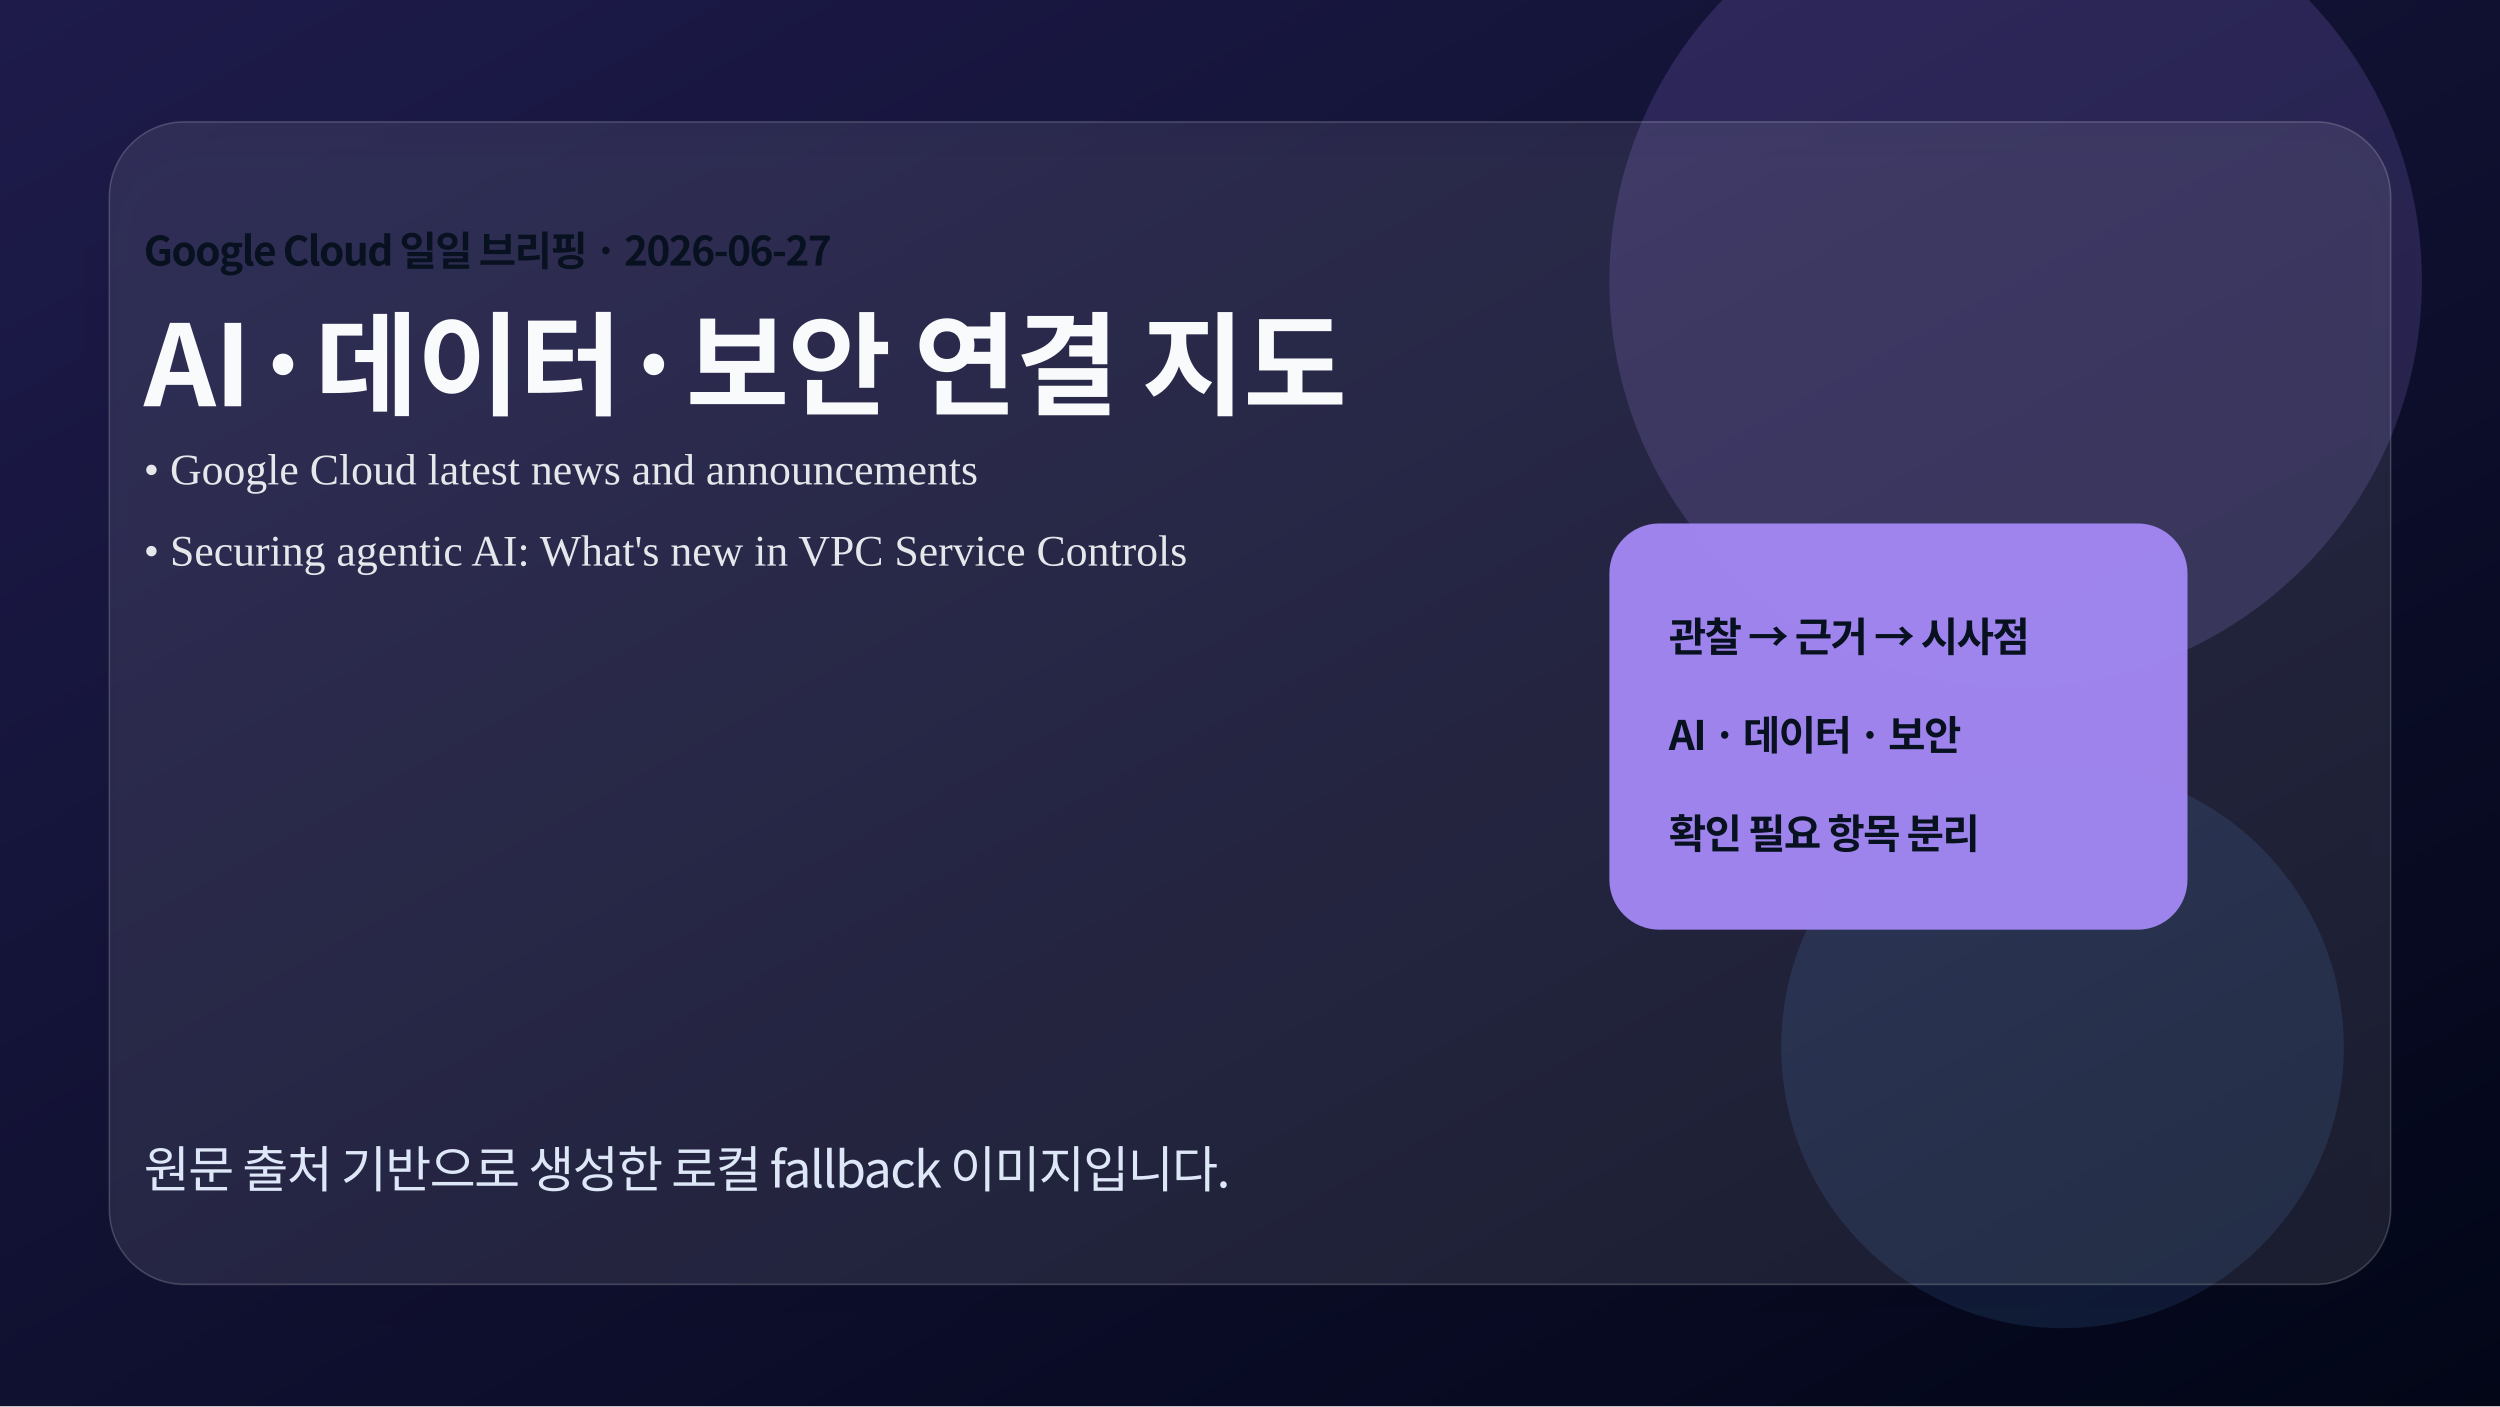
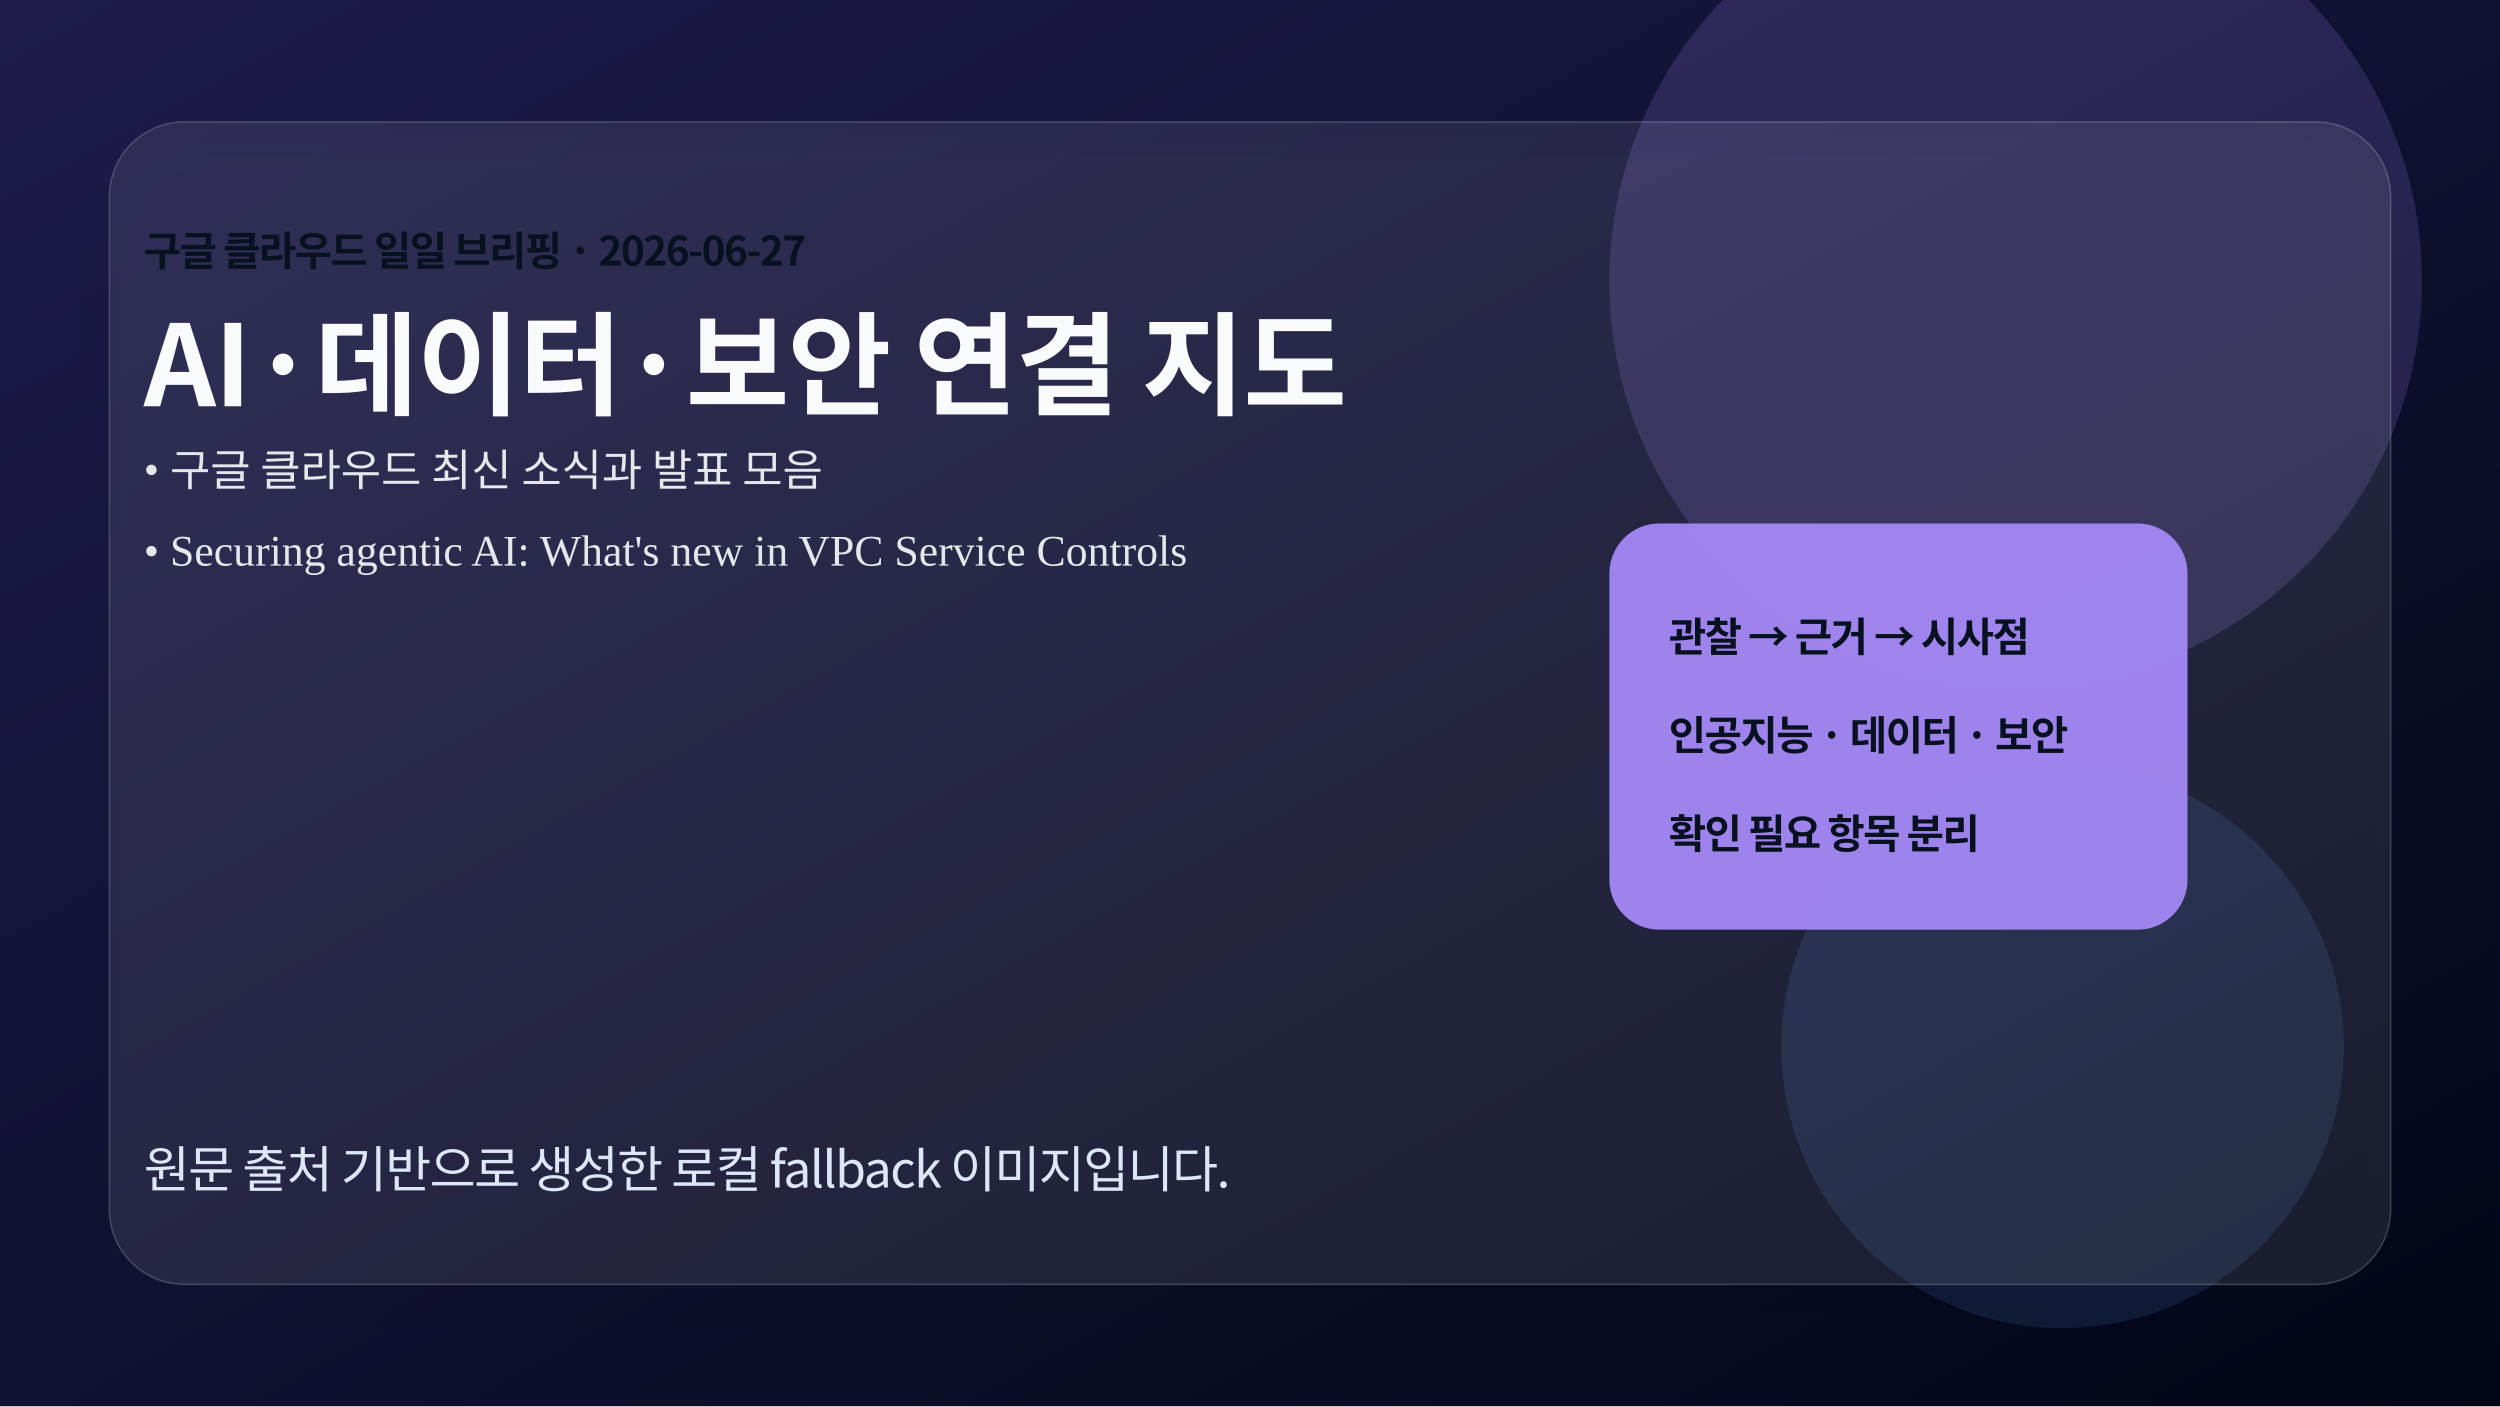
<svg xmlns="http://www.w3.org/2000/svg" width="1600" height="900" viewBox="0 0 1600 900">
  <defs>
    <linearGradient id="g" x1="0" y1="0" x2="1" y2="1">
      <stop offset="0" stop-color="#1E1B4B" />
      <stop offset="1" stop-color="#020617" />
    </linearGradient>
    <filter id="shadow">
      <feDropShadow dx="0" dy="18" stdDeviation="18" flood-color="#000" flood-opacity="0.35" />
    </filter>
  </defs>
  <style>.k{font-family:'Apple SD Gothic Neo','Noto Sans CJK KR','Noto Sans KR',sans-serif;fill:#F8FAFC;letter-spacing:-1px}.title{font-size:72px;font-weight:800}.sub{font-size:32px;fill:#DDE7F7}.small{font-size:28px;fill:#E5E7EB}.chip{font-size:26px;fill:#08111F;font-weight:700}</style>
  <rect width="1600" height="900" fill="url(#g)" />
  <circle cx="1290" cy="180" r="260" fill="#A78BFA" opacity="0.17" />
  <circle cx="1320" cy="670" r="180" fill="#60A5FA" opacity="0.12" />
  <rect x="70" y="78" width="1460" height="744" rx="48" fill="rgba(255,255,255,0.08)" stroke="rgba(255,255,255,0.18)" filter="url(#shadow)" />
-   <text x="92" y="170" class="k chip" fill="#A78BFA">Google Cloud 일일 브리핑 · 2026-06-27</text>
+   <text x="92" y="170" class="k chip" fill="#A78BFA">구글 클라우드 일일 브리핑 · 2026-06-27</text>
  <text x="92" y="260" class="k title">AI·데이터·보안 연결 지도</text>
-   <text x="92" y="310" class="small">• Google Cloud latest news and announcements</text>
+   <text x="92" y="310" class="small">• 구글 클라우드 최신 소식과 발표 모음</text>
  <text x="92" y="362" class="small">• Securing agentic AI: What's new in VPC Service Controls</text>
  <g transform="translate(1030 335)">
    <rect width="370" height="260" rx="32" fill="#A78BFA" opacity="0.92" />
    <text x="38" y="82" class="k chip">관찰 → 근거 → 시사점</text>
-     <text x="38" y="145" class="k chip">AI · 데이터 · 보안</text>
+     <text x="38" y="145" class="k chip">인공지능 · 데이터 · 보안</text>
    <text x="38" y="208" class="k chip">확인 필요 항목 분리</text>
  </g>
  <text x="92" y="760" class="k sub">원문 출처 기반으로 생성한 로컬 fallback 이미지입니다.</text>
</svg>
